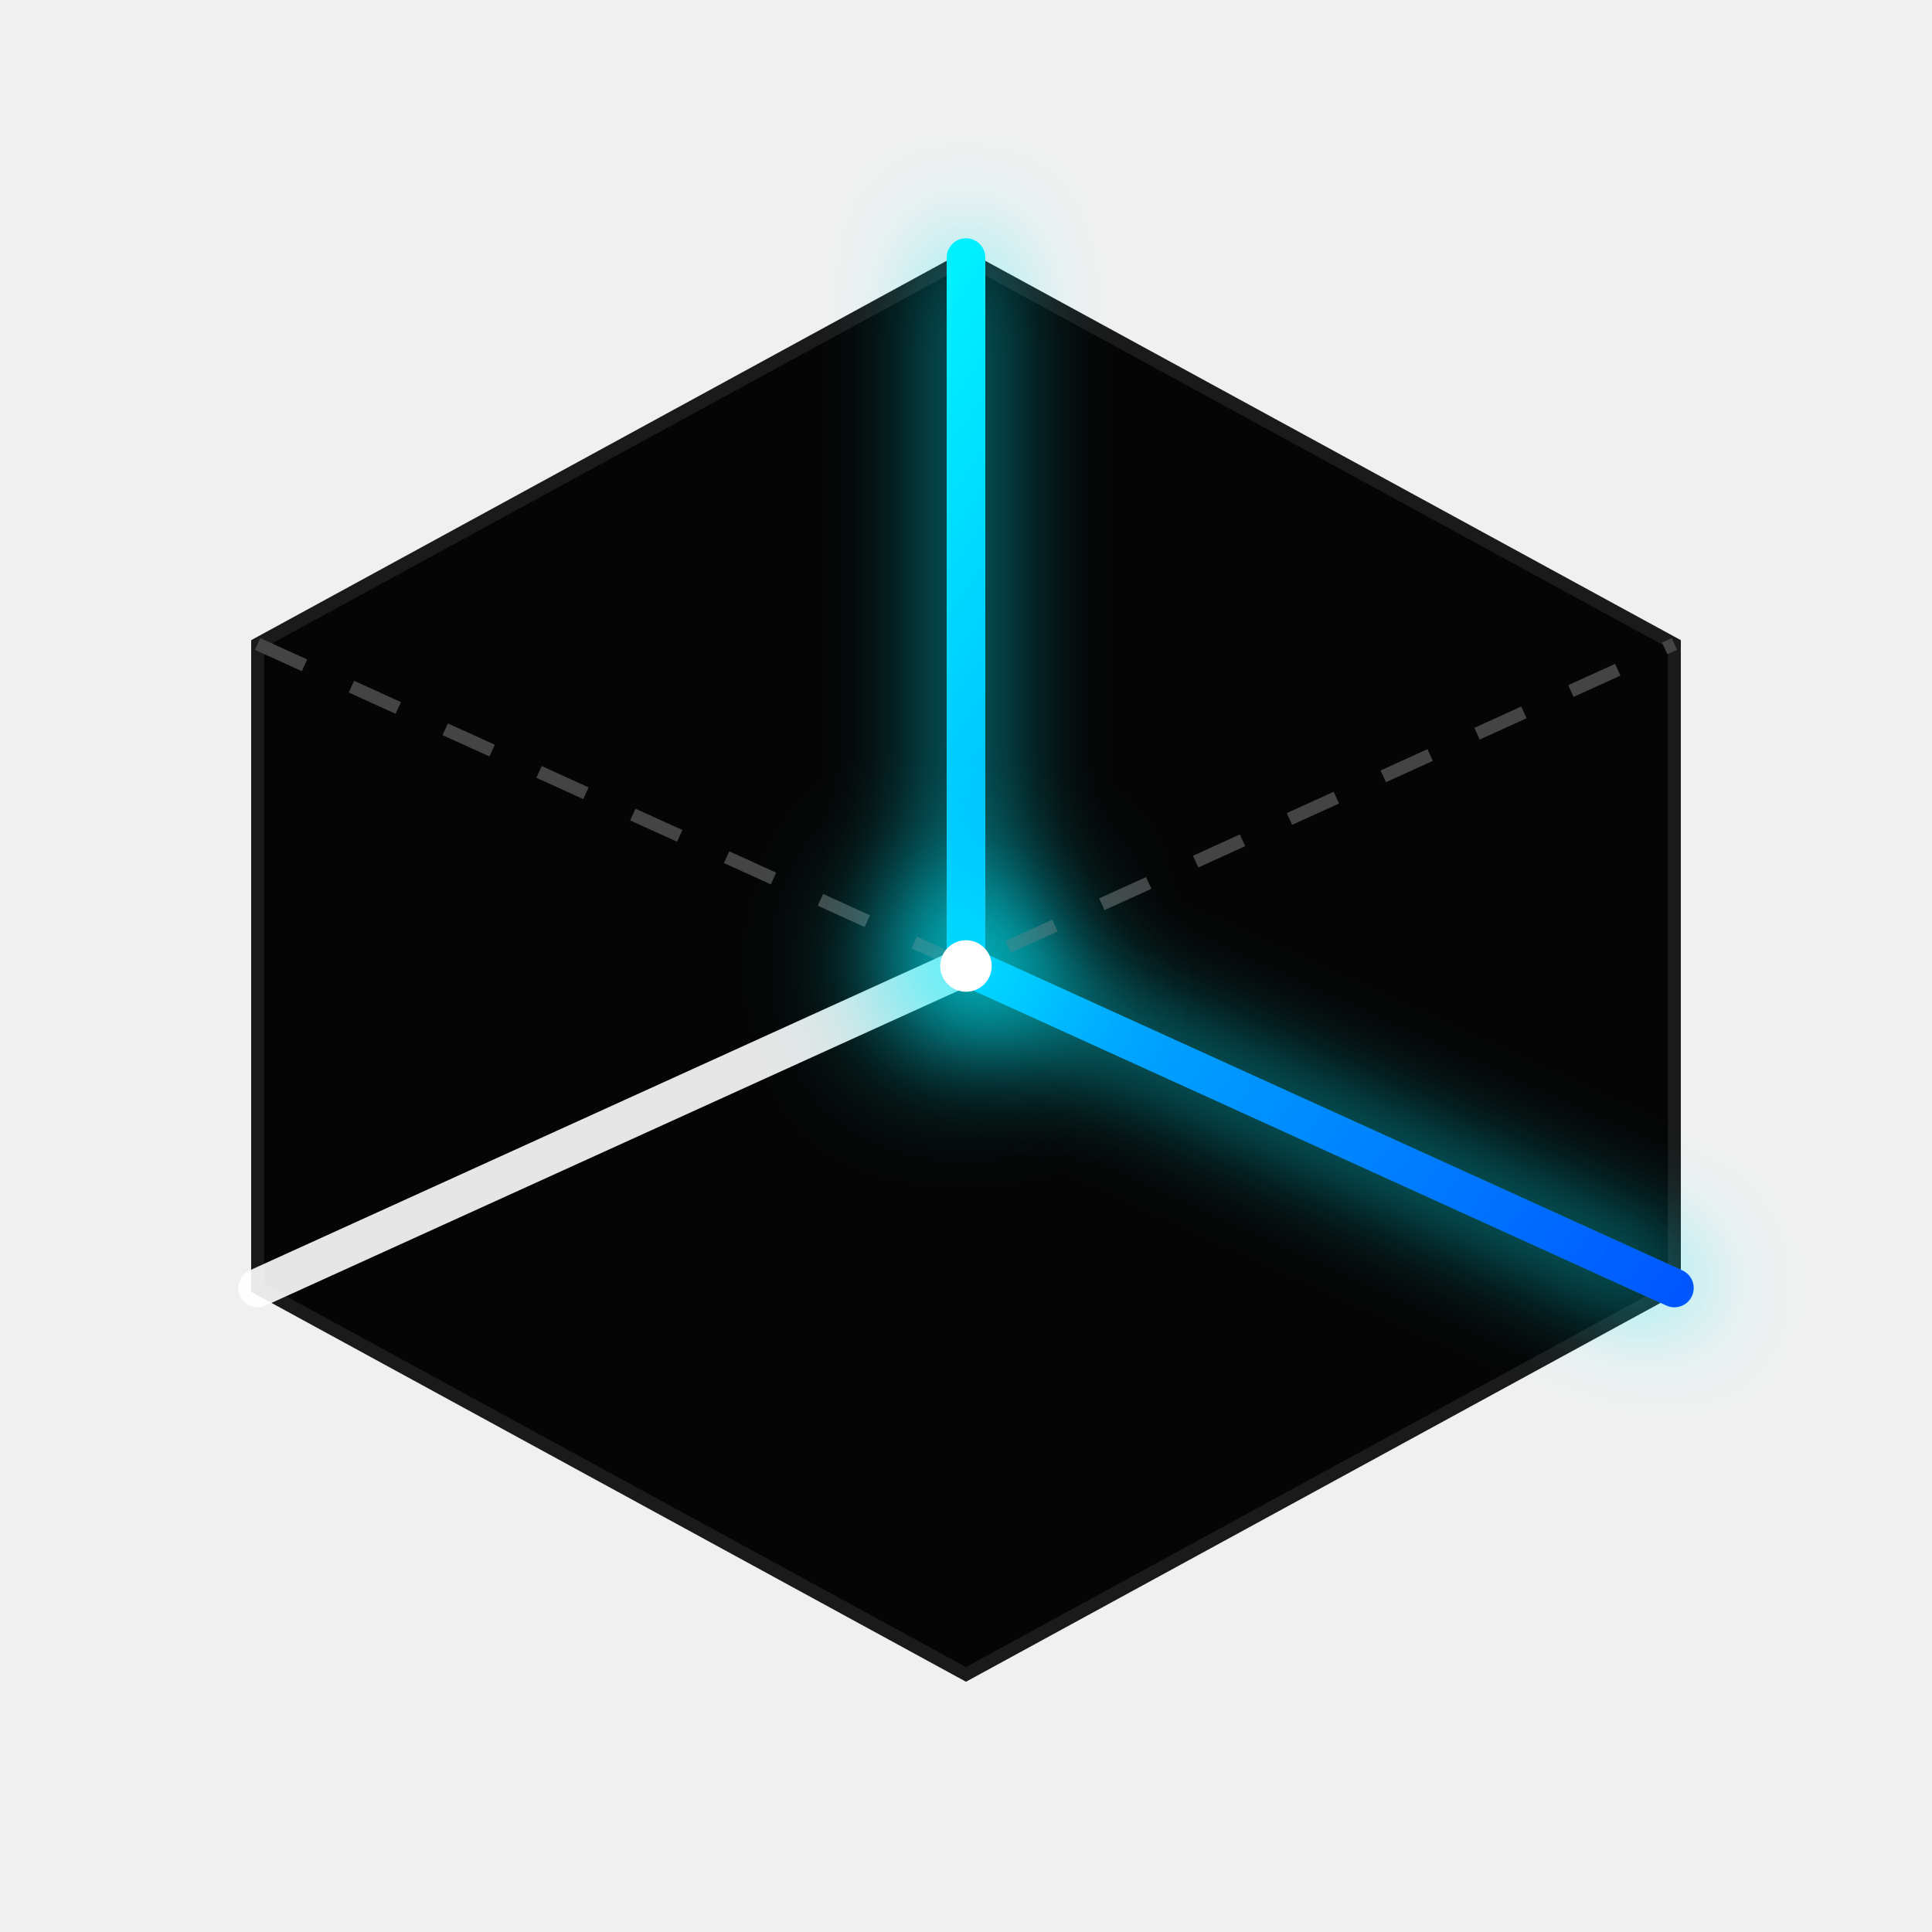
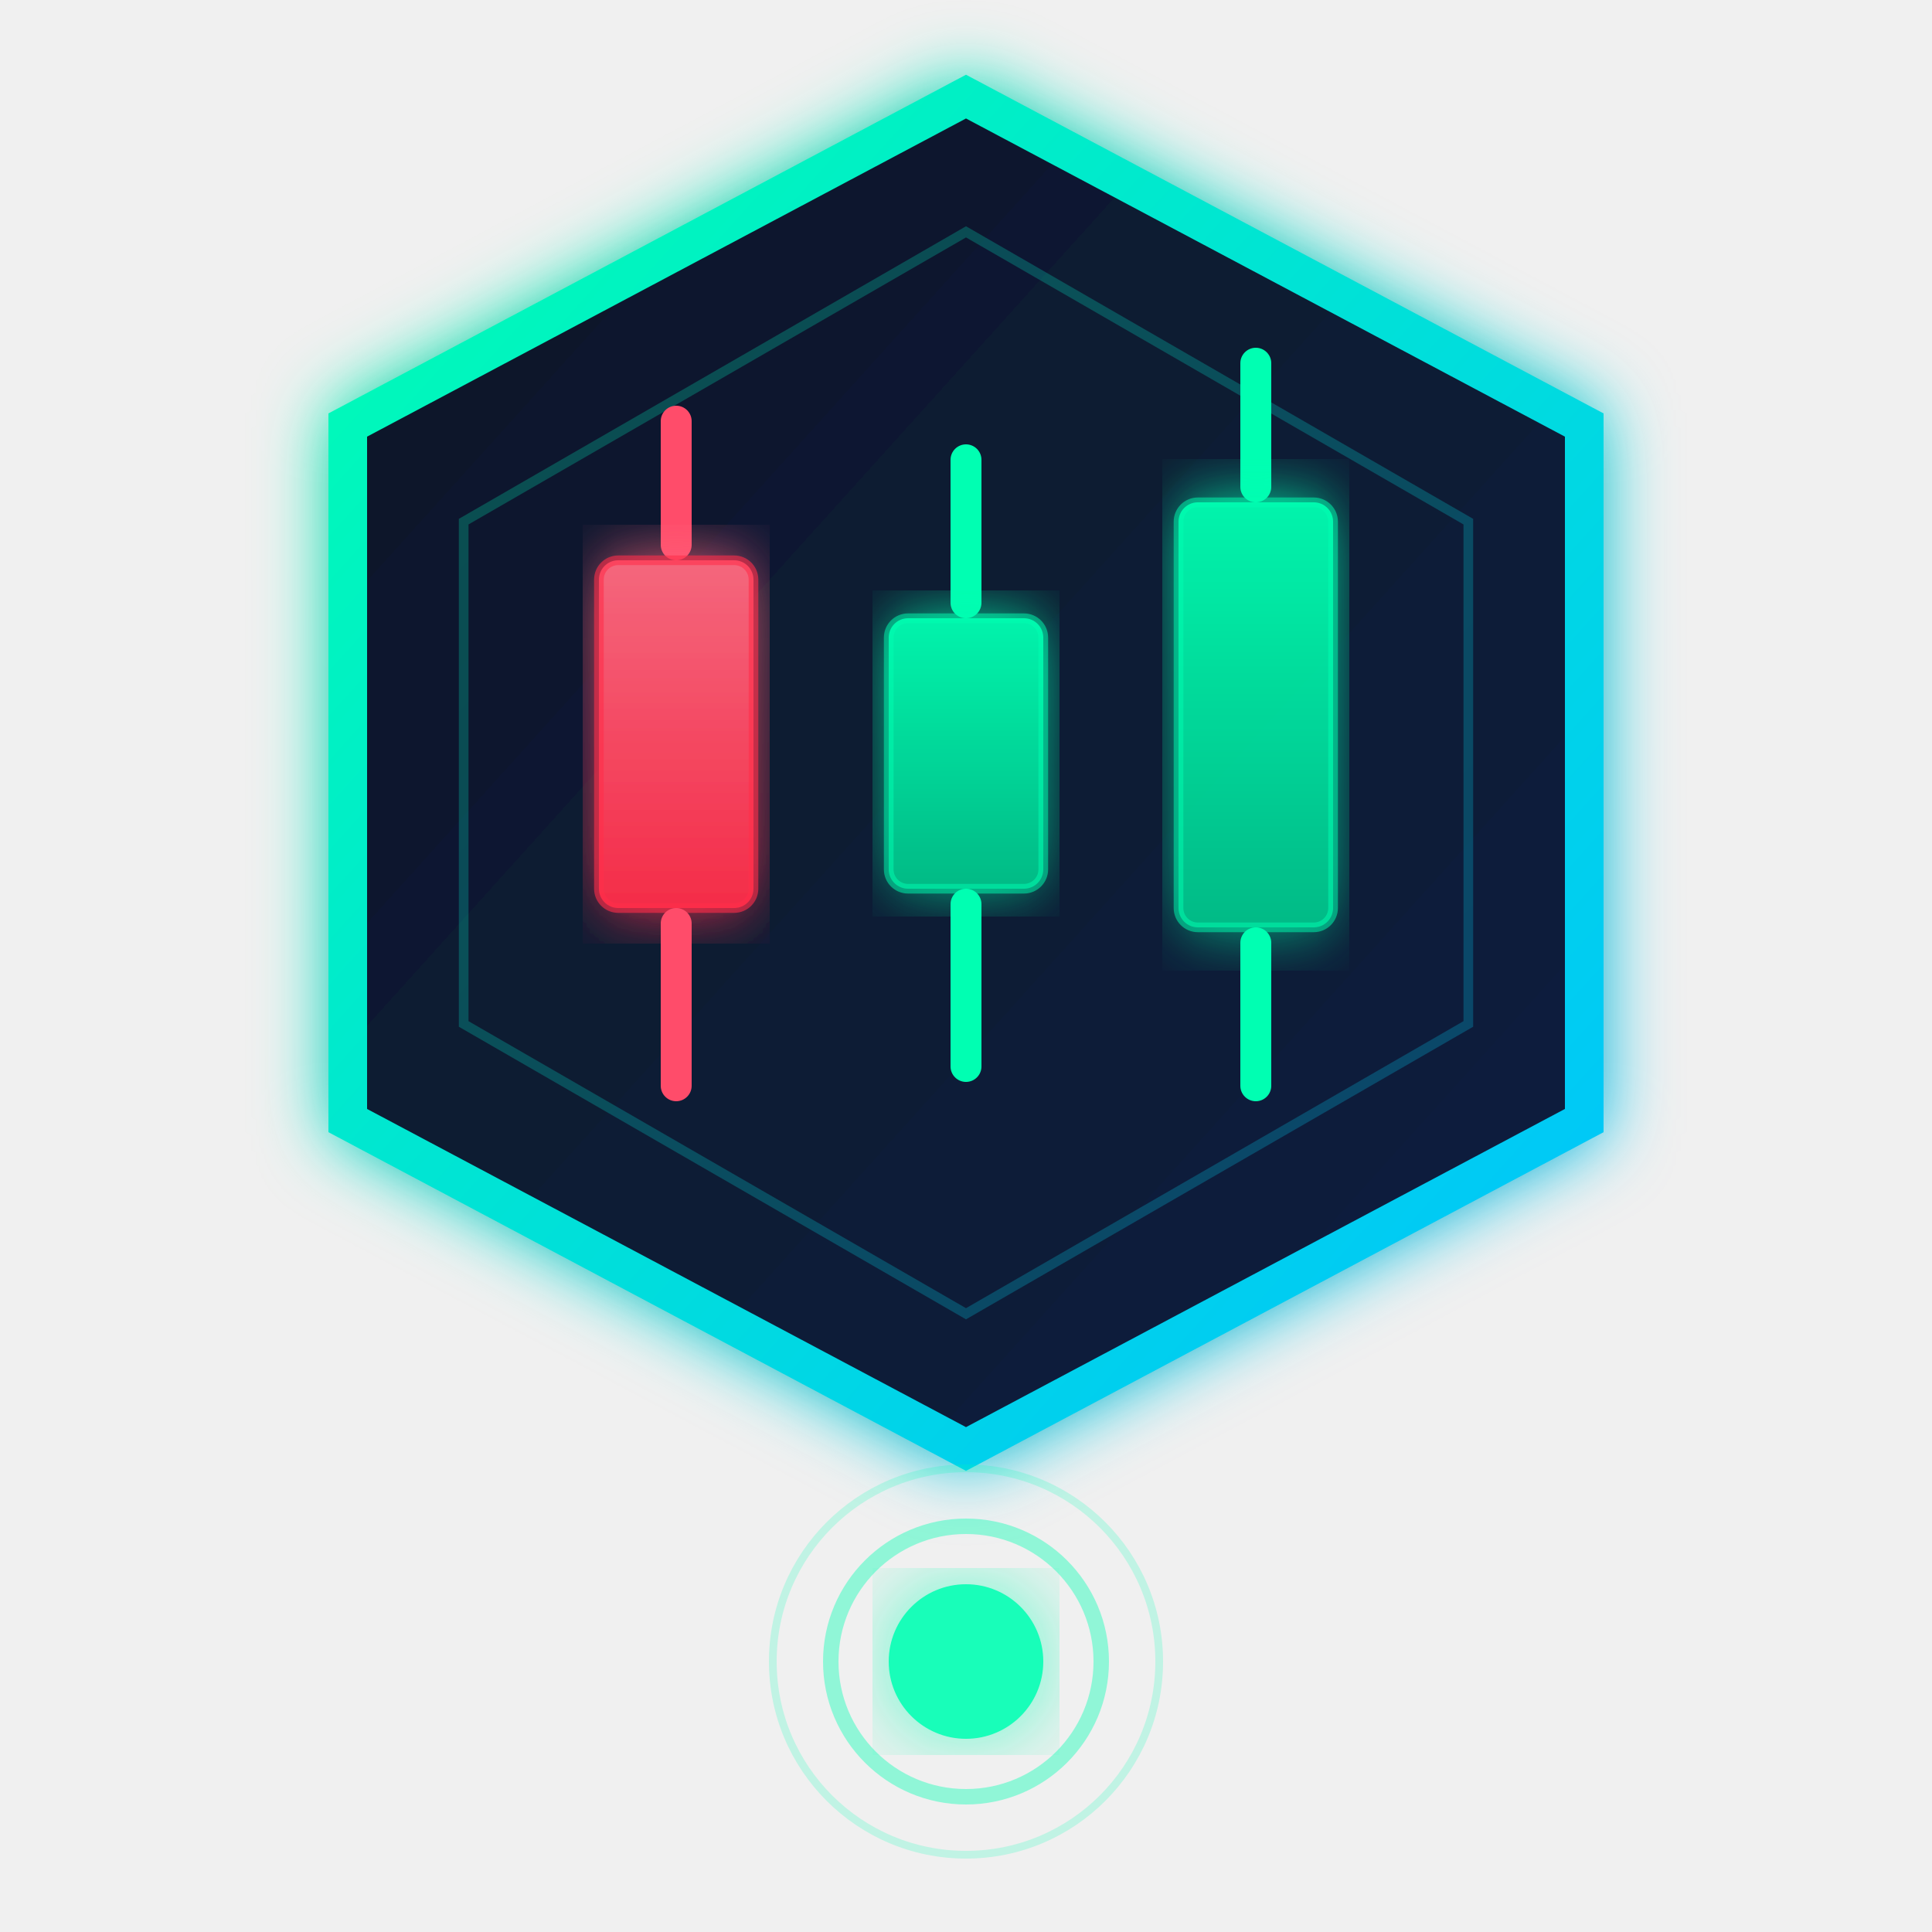
- <svg xmlns="http://www.w3.org/2000/svg" width="300" height="300" viewBox="0 0 300 300" fill="none">
+ <svg xmlns="http://www.w3.org/2000/svg" viewBox="0 0 100 100" width="100" height="100">
  <defs>
-     <linearGradient id="glow_blue" x1="0%" y1="0%" x2="100%" y2="100%">
-       <stop offset="0%" stop-color="#00F0FF" />
-       <stop offset="100%" stop-color="#0057FF" />
+     <linearGradient id="neonGrad" x1="0%" y1="0%" x2="100%" y2="100%">
+       <stop offset="0%" stop-color="#00FFB2" />
+       <stop offset="100%" stop-color="#00C2FF" />
    </linearGradient>
+     <linearGradient id="hexFill" x1="0%" y1="0%" x2="100%" y2="100%">
+       <stop offset="0%" stop-color="#0A1628" />
+       <stop offset="100%" stop-color="#0D2040" />
+     </linearGradient>
+     <linearGradient id="bullGrad" x1="0%" y1="0%" x2="0%" y2="100%">
+       <stop offset="0%" stop-color="#00FFB2" />
+       <stop offset="100%" stop-color="#00C28A" />
+     </linearGradient>
+     <linearGradient id="bearGrad" x1="0%" y1="0%" x2="0%" y2="100%">
+       <stop offset="0%" stop-color="#FF6B81" />
+       <stop offset="100%" stop-color="#FF2D4A" />
+     </linearGradient>
+     <filter id="glow">
+       <feGaussianBlur stdDeviation="1.8" result="coloredBlur" />
+       <feMerge>
+         <feMergeNode in="coloredBlur" />
+         <feMergeNode in="SourceGraphic" />
+       </feMerge>
+     </filter>
+     <filter id="glowStrong">
+       <feGaussianBlur stdDeviation="3" result="coloredBlur" />
+       <feMerge>
+         <feMergeNode in="coloredBlur" />
+         <feMergeNode in="SourceGraphic" />
+       </feMerge>
+     </filter>
  </defs>
-   <path d="M150 40 L260 100 V200 L150 260 L40 200 V100 L150 40Z" fill="#050505" stroke="#1A1A1A" stroke-width="2" />
-   <path d="M150 40 V150 L260 200" stroke="url(#glow_blue)" stroke-width="6" stroke-linecap="round" stroke-linejoin="round" style="filter: drop-shadow(0 0 8px #00F0FF);" />
-   <path d="M40 100 L150 150 L260 100" stroke="#444" stroke-width="2" stroke-dasharray="8 8" />
-   <path d="M40 200 L150 150" stroke="white" stroke-width="6" stroke-linecap="round" opacity="0.9" />
-   <circle cx="150" cy="150" r="12" fill="#00F0FF" style="filter: blur(10px);" />
-   <circle cx="150" cy="150" r="4" fill="white" />
+   <polygon points="50,5 82,22 82,58 50,75 18,58 18,22" fill="url(#hexFill)" stroke="url(#neonGrad)" stroke-width="2" filter="url(#glow)" />
+   <polygon points="50,12 76,27 76,53 50,68 24,53 24,27" fill="none" stroke="url(#neonGrad)" stroke-width="0.5" opacity="0.25" />
+   <rect x="34.2" y="21" width="1.6" height="8" rx="0.8" fill="#FF4C6A" />
+   <rect x="31" y="29" width="8" height="18" rx="1" fill="url(#bearGrad)" filter="url(#glow)" opacity="0.95" />
+   <rect x="31" y="29" width="8" height="18" rx="1" fill="none" stroke="#FF2D4A" stroke-width="0.5" opacity="0.6" />
+   <rect x="34.2" y="47" width="1.6" height="10" rx="0.8" fill="#FF4C6A" />
+   <rect x="49.2" y="23" width="1.6" height="9" rx="0.8" fill="#00FFB2" />
+   <rect x="46" y="32" width="8" height="14" rx="1" fill="url(#bullGrad)" filter="url(#glow)" opacity="0.95" />
+   <rect x="46" y="32" width="8" height="14" rx="1" fill="none" stroke="#00FFB2" stroke-width="0.5" opacity="0.5" />
+   <rect x="49.2" y="46" width="1.6" height="10" rx="0.8" fill="#00FFB2" />
+   <rect x="64.2" y="18" width="1.6" height="8" rx="0.8" fill="#00FFB2" />
+   <rect x="61" y="26" width="8" height="22" rx="1" fill="url(#bullGrad)" filter="url(#glow)" opacity="0.95" />
+   <rect x="61" y="26" width="8" height="22" rx="1" fill="none" stroke="#00FFB2" stroke-width="0.5" opacity="0.5" />
+   <rect x="64.2" y="48" width="1.6" height="9" rx="0.8" fill="#00FFB2" />
+   <circle cx="50" cy="86" r="4" fill="#00FFB2" opacity="0.9" filter="url(#glowStrong)" />
+   <circle cx="50" cy="86" r="7" fill="none" stroke="#00FFB2" stroke-width="0.8" opacity="0.4" />
+   <circle cx="50" cy="86" r="10" fill="none" stroke="#00FFB2" stroke-width="0.4" opacity="0.2" />
</svg>
